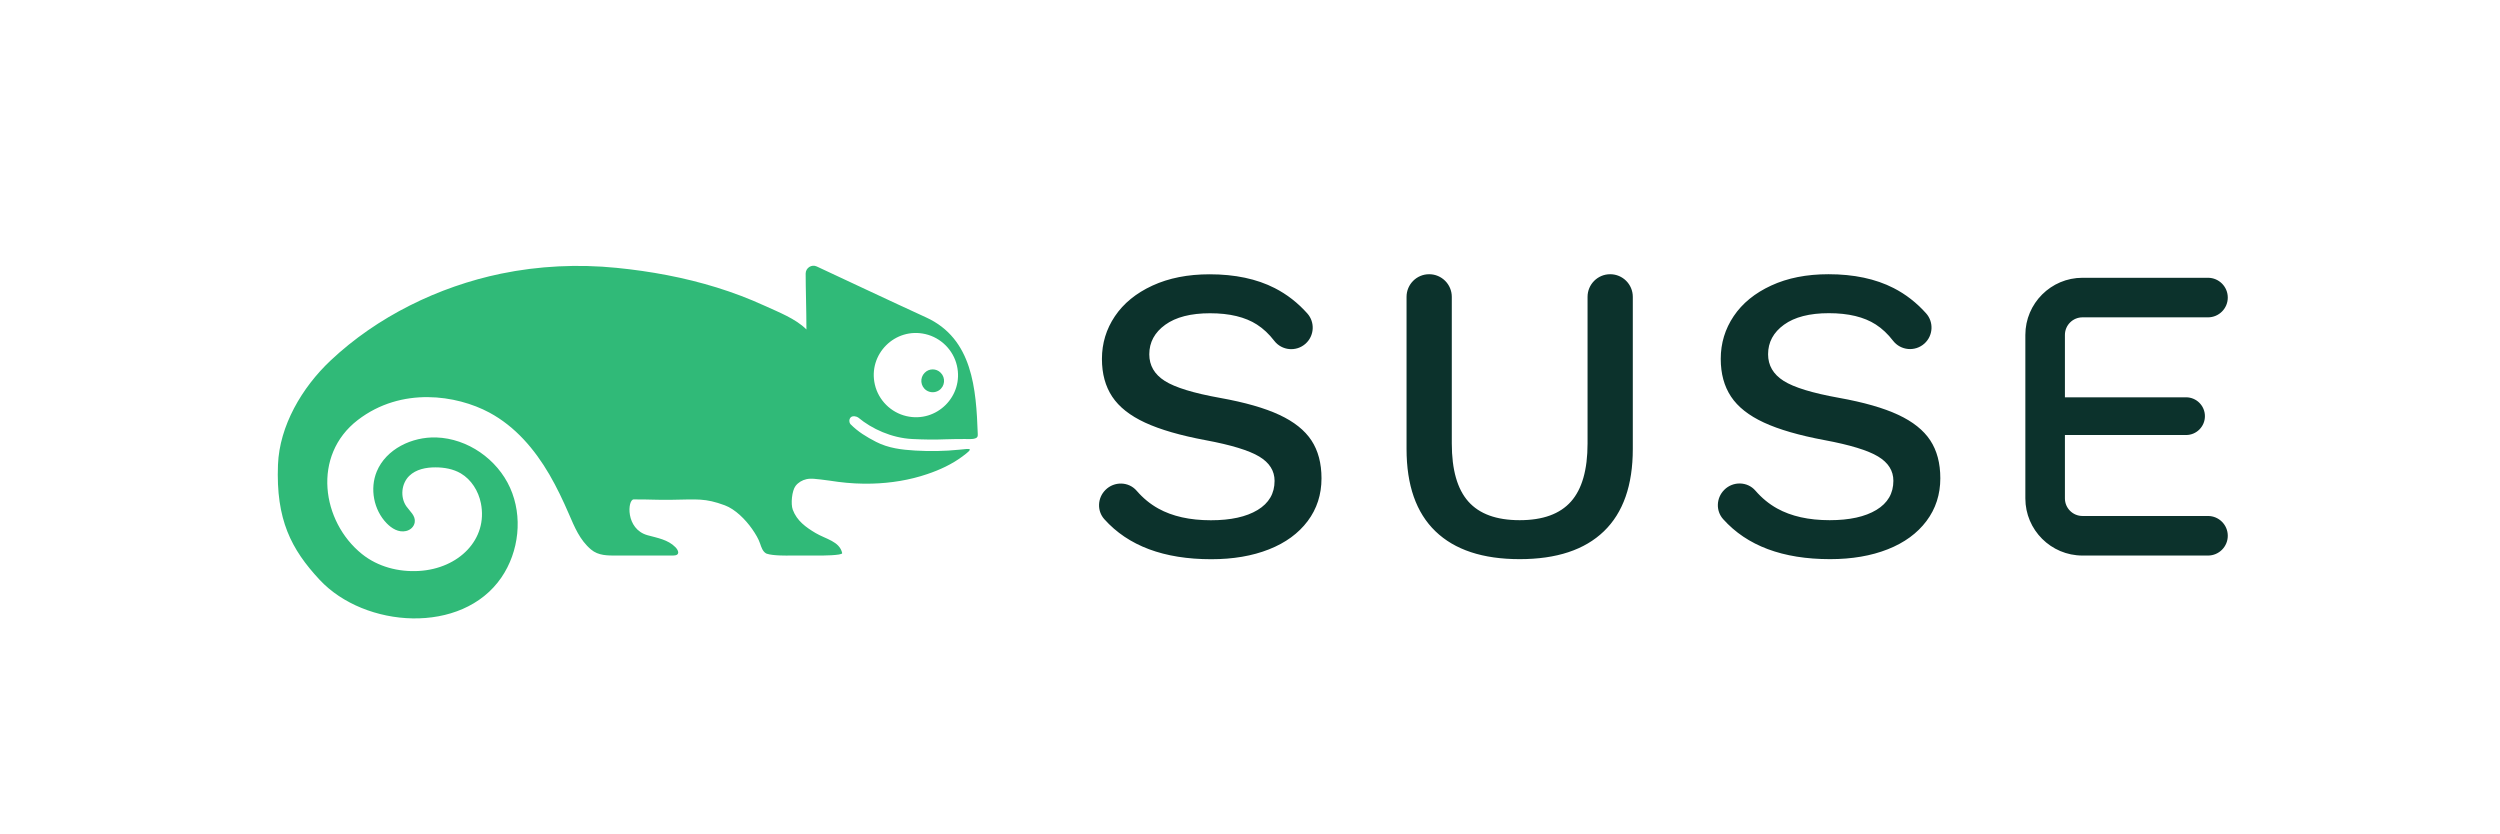
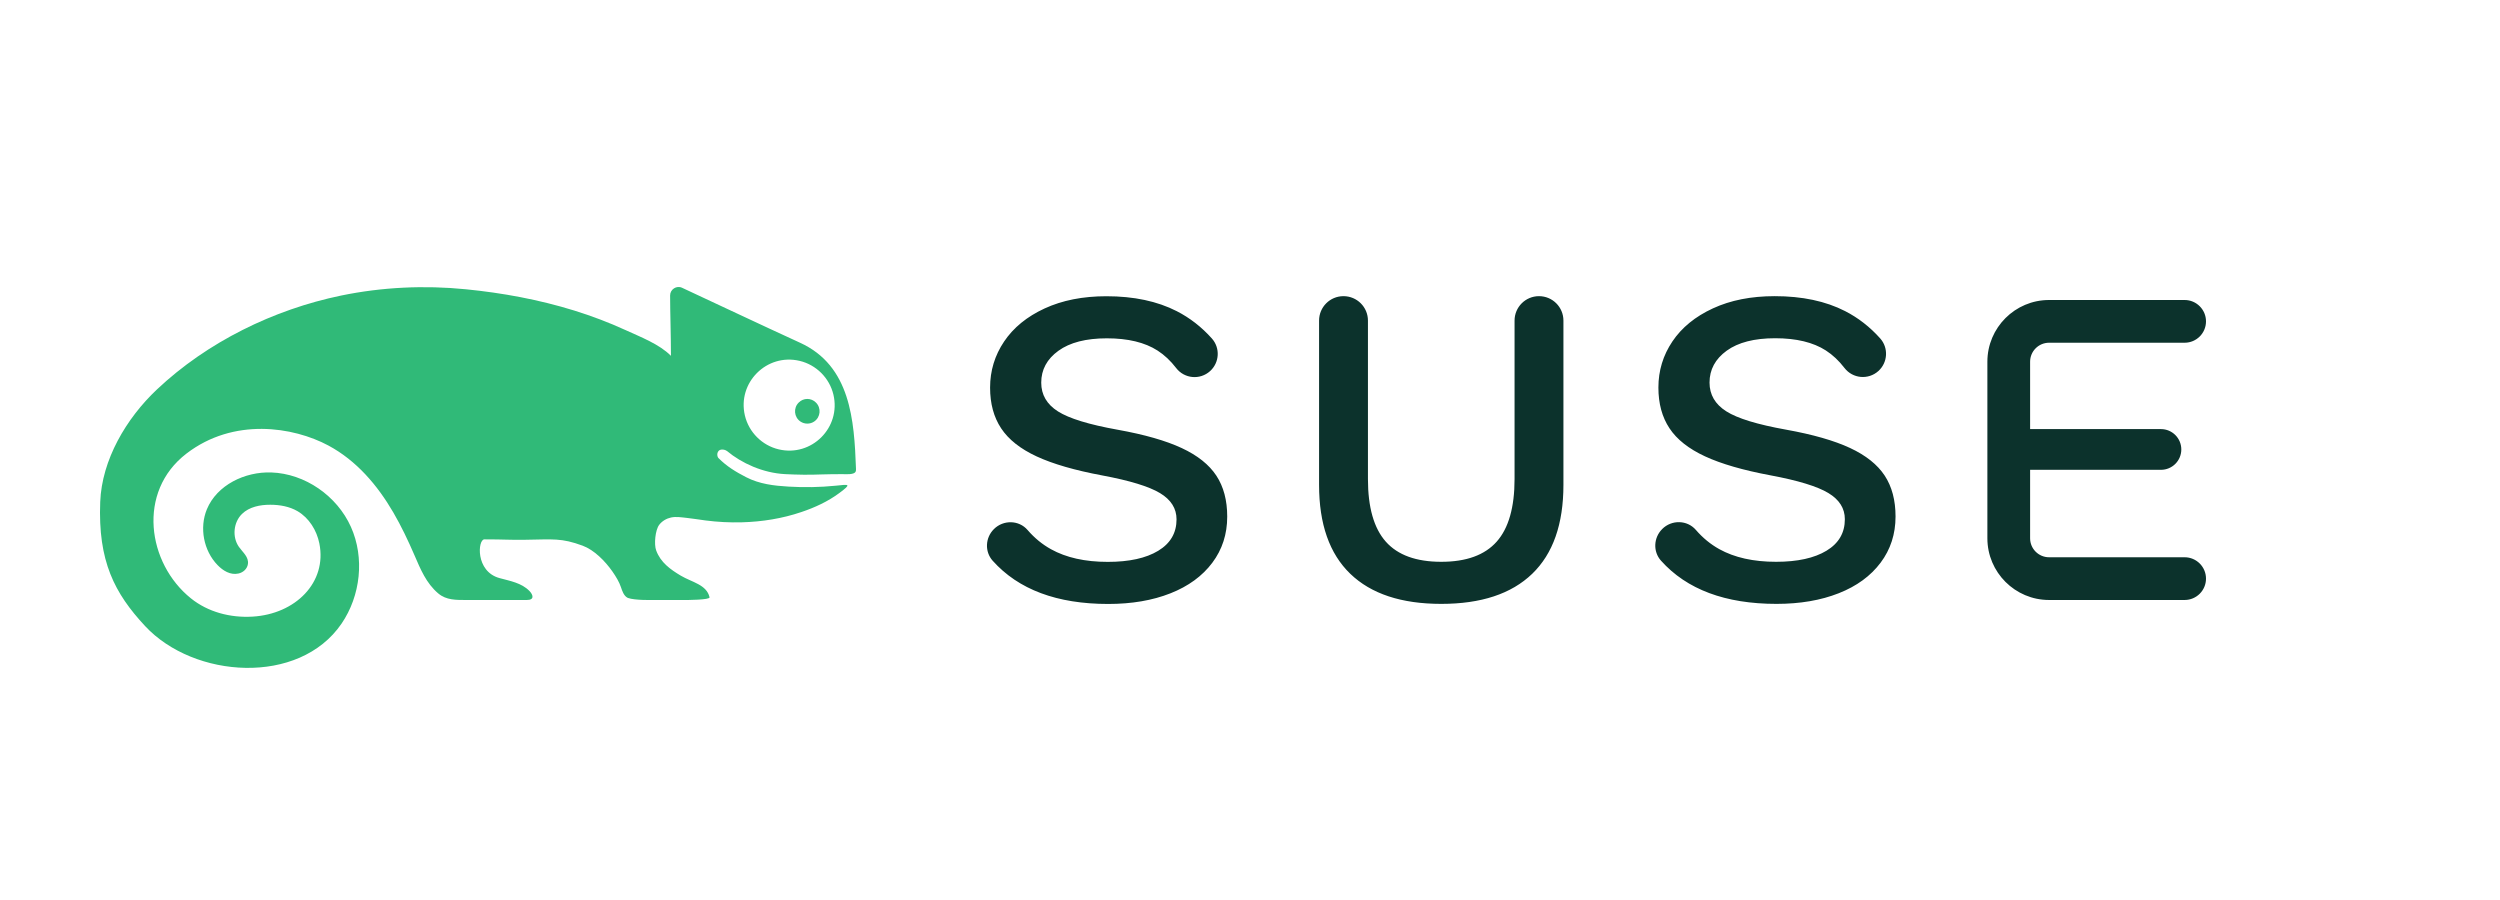
- <svg xmlns="http://www.w3.org/2000/svg" version="1.1" viewBox="0, 0, 270, 90">
+ <svg xmlns="http://www.w3.org/2000/svg" version="1.1" viewBox="20, 0, 250, 90">
  <g id="Layer_1">
    <g>
      <path d="M238.462,55.726 L224.907,55.726 C223.862,55.726 223.011,54.876 223.011,53.83 L223.011,46.982 L236.095,46.982 C237.219,46.982 238.131,46.071 238.131,44.946 C238.131,43.821 237.219,42.909 236.095,42.909 L223.011,42.909 L223.011,36.17 C223.011,35.124 223.862,34.273 224.907,34.273 L238.462,34.273 C239.642,34.273 240.6,33.318 240.6,32.137 C240.6,30.957 239.642,30 238.462,30 L224.907,30 C221.507,30 218.738,32.767 218.738,36.17 L218.738,53.83 C218.738,57.232 221.507,59.999 224.907,59.999 L238.462,59.999 C239.642,59.999 240.6,59.044 240.6,57.864 C240.6,56.683 239.642,55.726 238.462,55.726 M198.602,42.965 C195.736,42.45 193.743,41.842 192.628,41.132 C191.511,40.423 190.953,39.466 190.953,38.259 C190.953,36.963 191.526,35.898 192.672,35.068 C193.819,34.24 195.433,33.824 197.516,33.824 C199.628,33.824 201.317,34.23 202.585,35.046 C203.267,35.485 203.888,36.068 204.448,36.798 C205.274,37.866 206.833,38.008 207.837,37.104 C208.784,36.25 208.867,34.786 208.015,33.836 C206.987,32.688 205.818,31.779 204.508,31.109 C202.561,30.113 200.215,29.616 197.471,29.616 C195.117,29.616 193.058,30.022 191.294,30.837 C189.529,31.651 188.177,32.753 187.243,34.14 C186.307,35.529 185.84,37.067 185.84,38.757 C185.84,40.356 186.208,41.713 186.949,42.829 C187.687,43.947 188.873,44.881 190.502,45.635 C192.13,46.39 194.317,47.023 197.063,47.536 C199.809,48.05 201.732,48.637 202.833,49.301 C203.935,49.965 204.485,50.839 204.485,51.924 C204.485,53.283 203.875,54.332 202.651,55.071 C201.431,55.81 199.748,56.18 197.606,56.18 C195.343,56.18 193.45,55.758 191.926,54.912 C191.056,54.429 190.277,53.789 189.587,52.992 C188.719,51.985 187.161,51.961 186.222,52.901 L186.214,52.911 C185.354,53.769 185.288,55.162 186.099,56.066 C188.681,58.948 192.533,60.388 197.651,60.388 C200.004,60.388 202.079,60.033 203.875,59.324 C205.67,58.616 207.063,57.598 208.059,56.271 C209.056,54.943 209.554,53.404 209.554,51.653 C209.554,50.025 209.192,48.66 208.468,47.559 C207.743,46.458 206.59,45.537 205.005,44.799 C203.422,44.059 201.287,43.448 198.602,42.965 M131.77,42.974 C128.904,42.459 126.913,41.85 125.797,41.141 C124.68,40.432 124.123,39.474 124.123,38.266 C124.123,36.97 124.696,35.906 125.842,35.077 C126.989,34.248 128.603,33.832 130.685,33.832 C132.795,33.832 134.486,34.24 135.753,35.054 C136.437,35.493 137.058,36.077 137.618,36.806 C138.442,37.876 140.002,38.017 141.006,37.113 C141.954,36.258 142.036,34.794 141.184,33.845 C140.156,32.696 138.986,31.787 137.677,31.117 C135.731,30.122 133.384,29.624 130.639,29.624 C128.286,29.624 126.227,30.031 124.463,30.845 C122.697,31.659 121.347,32.762 120.412,34.15 C119.477,35.537 119.009,37.075 119.009,38.765 C119.009,40.364 119.377,41.723 120.118,42.837 C120.857,43.954 122.042,44.891 123.67,45.644 C125.299,46.399 127.487,47.032 130.232,47.545 C132.977,48.058 134.9,48.647 136.002,49.31 C137.103,49.973 137.654,50.848 137.654,51.934 C137.654,53.292 137.043,54.34 135.822,55.079 C134.599,55.819 132.917,56.188 130.776,56.188 C128.512,56.188 126.618,55.766 125.095,54.92 C124.226,54.438 123.446,53.798 122.758,53.001 C121.89,51.993 120.331,51.97 119.39,52.911 L119.383,52.919 C118.523,53.777 118.457,55.17 119.268,56.074 C121.85,58.957 125.701,60.396 130.821,60.396 C133.174,60.396 135.248,60.042 137.043,59.333 C138.838,58.625 140.233,57.605 141.229,56.278 C142.225,54.952 142.722,53.411 142.722,51.662 C142.722,50.033 142.36,48.669 141.636,47.567 C140.911,46.465 139.759,45.546 138.173,44.807 C136.59,44.067 134.456,43.457 131.77,42.974 M176.343,32.059 L176.343,48.487 C176.343,52.408 175.302,55.372 173.221,57.379 C171.139,59.386 168.107,60.388 164.126,60.388 C160.142,60.388 157.11,59.386 155.028,57.379 C152.947,55.372 151.907,52.408 151.907,48.487 L151.907,32.059 C151.907,30.709 152.999,29.616 154.349,29.616 C155.698,29.616 156.794,30.709 156.794,32.059 L156.794,47.898 C156.794,50.735 157.389,52.824 158.581,54.166 C159.773,55.508 161.62,56.18 164.126,56.18 C166.63,56.18 168.476,55.508 169.668,54.166 C170.86,52.824 171.456,50.735 171.456,47.898 L171.456,32.059 C171.456,30.709 172.551,29.616 173.899,29.616 C175.249,29.616 176.343,30.709 176.343,32.059" fill="#0C322C" />
      <path d="M101.408,42.16 C101.003,42.429 100.461,42.429 100.055,42.16 C99.391,41.719 99.327,40.797 99.863,40.264 C100.339,39.771 101.124,39.771 101.6,40.263 C102.135,40.797 102.07,41.719 101.408,42.16 M103.344,39.473 C104.116,42.757 101.164,45.71 97.88,44.938 C96.208,44.546 94.881,43.219 94.488,41.548 C93.718,38.266 96.669,35.315 99.952,36.084 C101.623,36.475 102.951,37.801 103.344,39.473 M81.232,57.135 C81.607,57.674 81.919,58.195 82.094,58.716 C82.218,59.086 82.377,59.574 82.742,59.77 C82.762,59.781 82.78,59.791 82.802,59.797 C83.472,60.041 85.195,60 85.195,60 L88.364,60 C88.635,60.004 91.016,59.997 90.956,59.731 C90.669,58.458 89.197,58.23 88.076,57.564 C87.043,56.948 86.063,56.25 85.619,55.049 C85.387,54.429 85.524,52.999 85.923,52.478 C86.214,52.101 86.643,51.851 87.104,51.75 C87.615,51.641 88.145,51.735 88.656,51.787 C89.286,51.851 89.908,51.965 90.536,52.043 C91.748,52.201 92.972,52.264 94.194,52.231 C96.211,52.175 98.233,51.854 100.145,51.202 C101.48,50.754 102.795,50.148 103.93,49.305 C105.22,48.346 104.881,48.436 103.573,48.57 C102.007,48.73 100.427,48.754 98.856,48.661 C97.39,48.576 95.944,48.403 94.618,47.722 C93.574,47.183 92.677,46.643 91.849,45.808 C91.725,45.682 91.648,45.314 91.875,45.079 C92.095,44.851 92.561,44.983 92.704,45.105 C94.148,46.312 96.302,47.306 98.532,47.414 C99.738,47.474 100.911,47.496 102.118,47.444 C102.721,47.416 103.631,47.42 104.236,47.414 C104.548,47.41 105.399,47.5 105.558,47.169 C105.606,47.073 105.602,46.962 105.598,46.854 C105.421,42.028 105.064,36.585 100.014,34.278 C96.246,32.555 90.597,29.886 88.211,28.779 C87.658,28.516 87.011,28.932 87.011,29.548 C87.011,31.16 87.093,33.476 87.094,35.584 C85.951,34.42 84.026,33.685 82.559,33.011 C80.893,32.247 79.173,31.599 77.423,31.054 C73.9,29.963 70.254,29.291 66.587,28.927 C62.428,28.512 58.199,28.711 54.104,29.557 C47.36,30.955 40.731,34.198 35.699,38.941 C32.61,41.851 30.186,45.988 30.022,50.187 C29.788,56.13 31.453,59.321 34.513,62.61 C39.393,67.852 49.896,68.586 54.15,62.37 C56.064,59.572 56.479,55.777 55.09,52.684 C53.701,49.593 50.508,47.359 47.123,47.245 C44.496,47.158 41.697,48.494 40.69,50.923 C39.922,52.778 40.359,55.07 41.758,56.51 C42.303,57.072 43.041,57.532 43.847,57.352 C44.322,57.246 44.719,56.889 44.791,56.407 C44.897,55.696 44.275,55.235 43.892,54.689 C43.201,53.704 43.341,52.225 44.206,51.388 C44.936,50.681 46.017,50.472 47.033,50.475 C47.979,50.477 48.946,50.646 49.762,51.123 C50.909,51.798 51.671,53.034 51.935,54.34 C52.722,58.243 49.549,61.414 45.247,61.663 C43.046,61.793 40.806,61.215 39.088,59.832 C34.737,56.332 33.671,49.178 38.644,45.359 C43.365,41.734 49.325,42.668 52.839,44.552 C55.651,46.059 57.747,48.525 59.335,51.251 C60.132,52.622 60.811,54.055 61.441,55.51 C62.047,56.909 62.614,58.319 63.827,59.344 C64.63,60.024 65.621,60 66.673,60 L72.678,60 C73.494,60 73.295,59.456 72.943,59.096 C72.147,58.282 71.003,58.098 69.944,57.807 C67.523,57.141 67.77,53.936 68.44,53.936 C70.604,53.936 70.672,54.001 72.568,53.977 C75.304,53.939 76.132,53.78 78.272,54.571 C79.416,54.995 80.515,56.113 81.232,57.135" fill="#30BA78" />
    </g>
  </g>
</svg>
